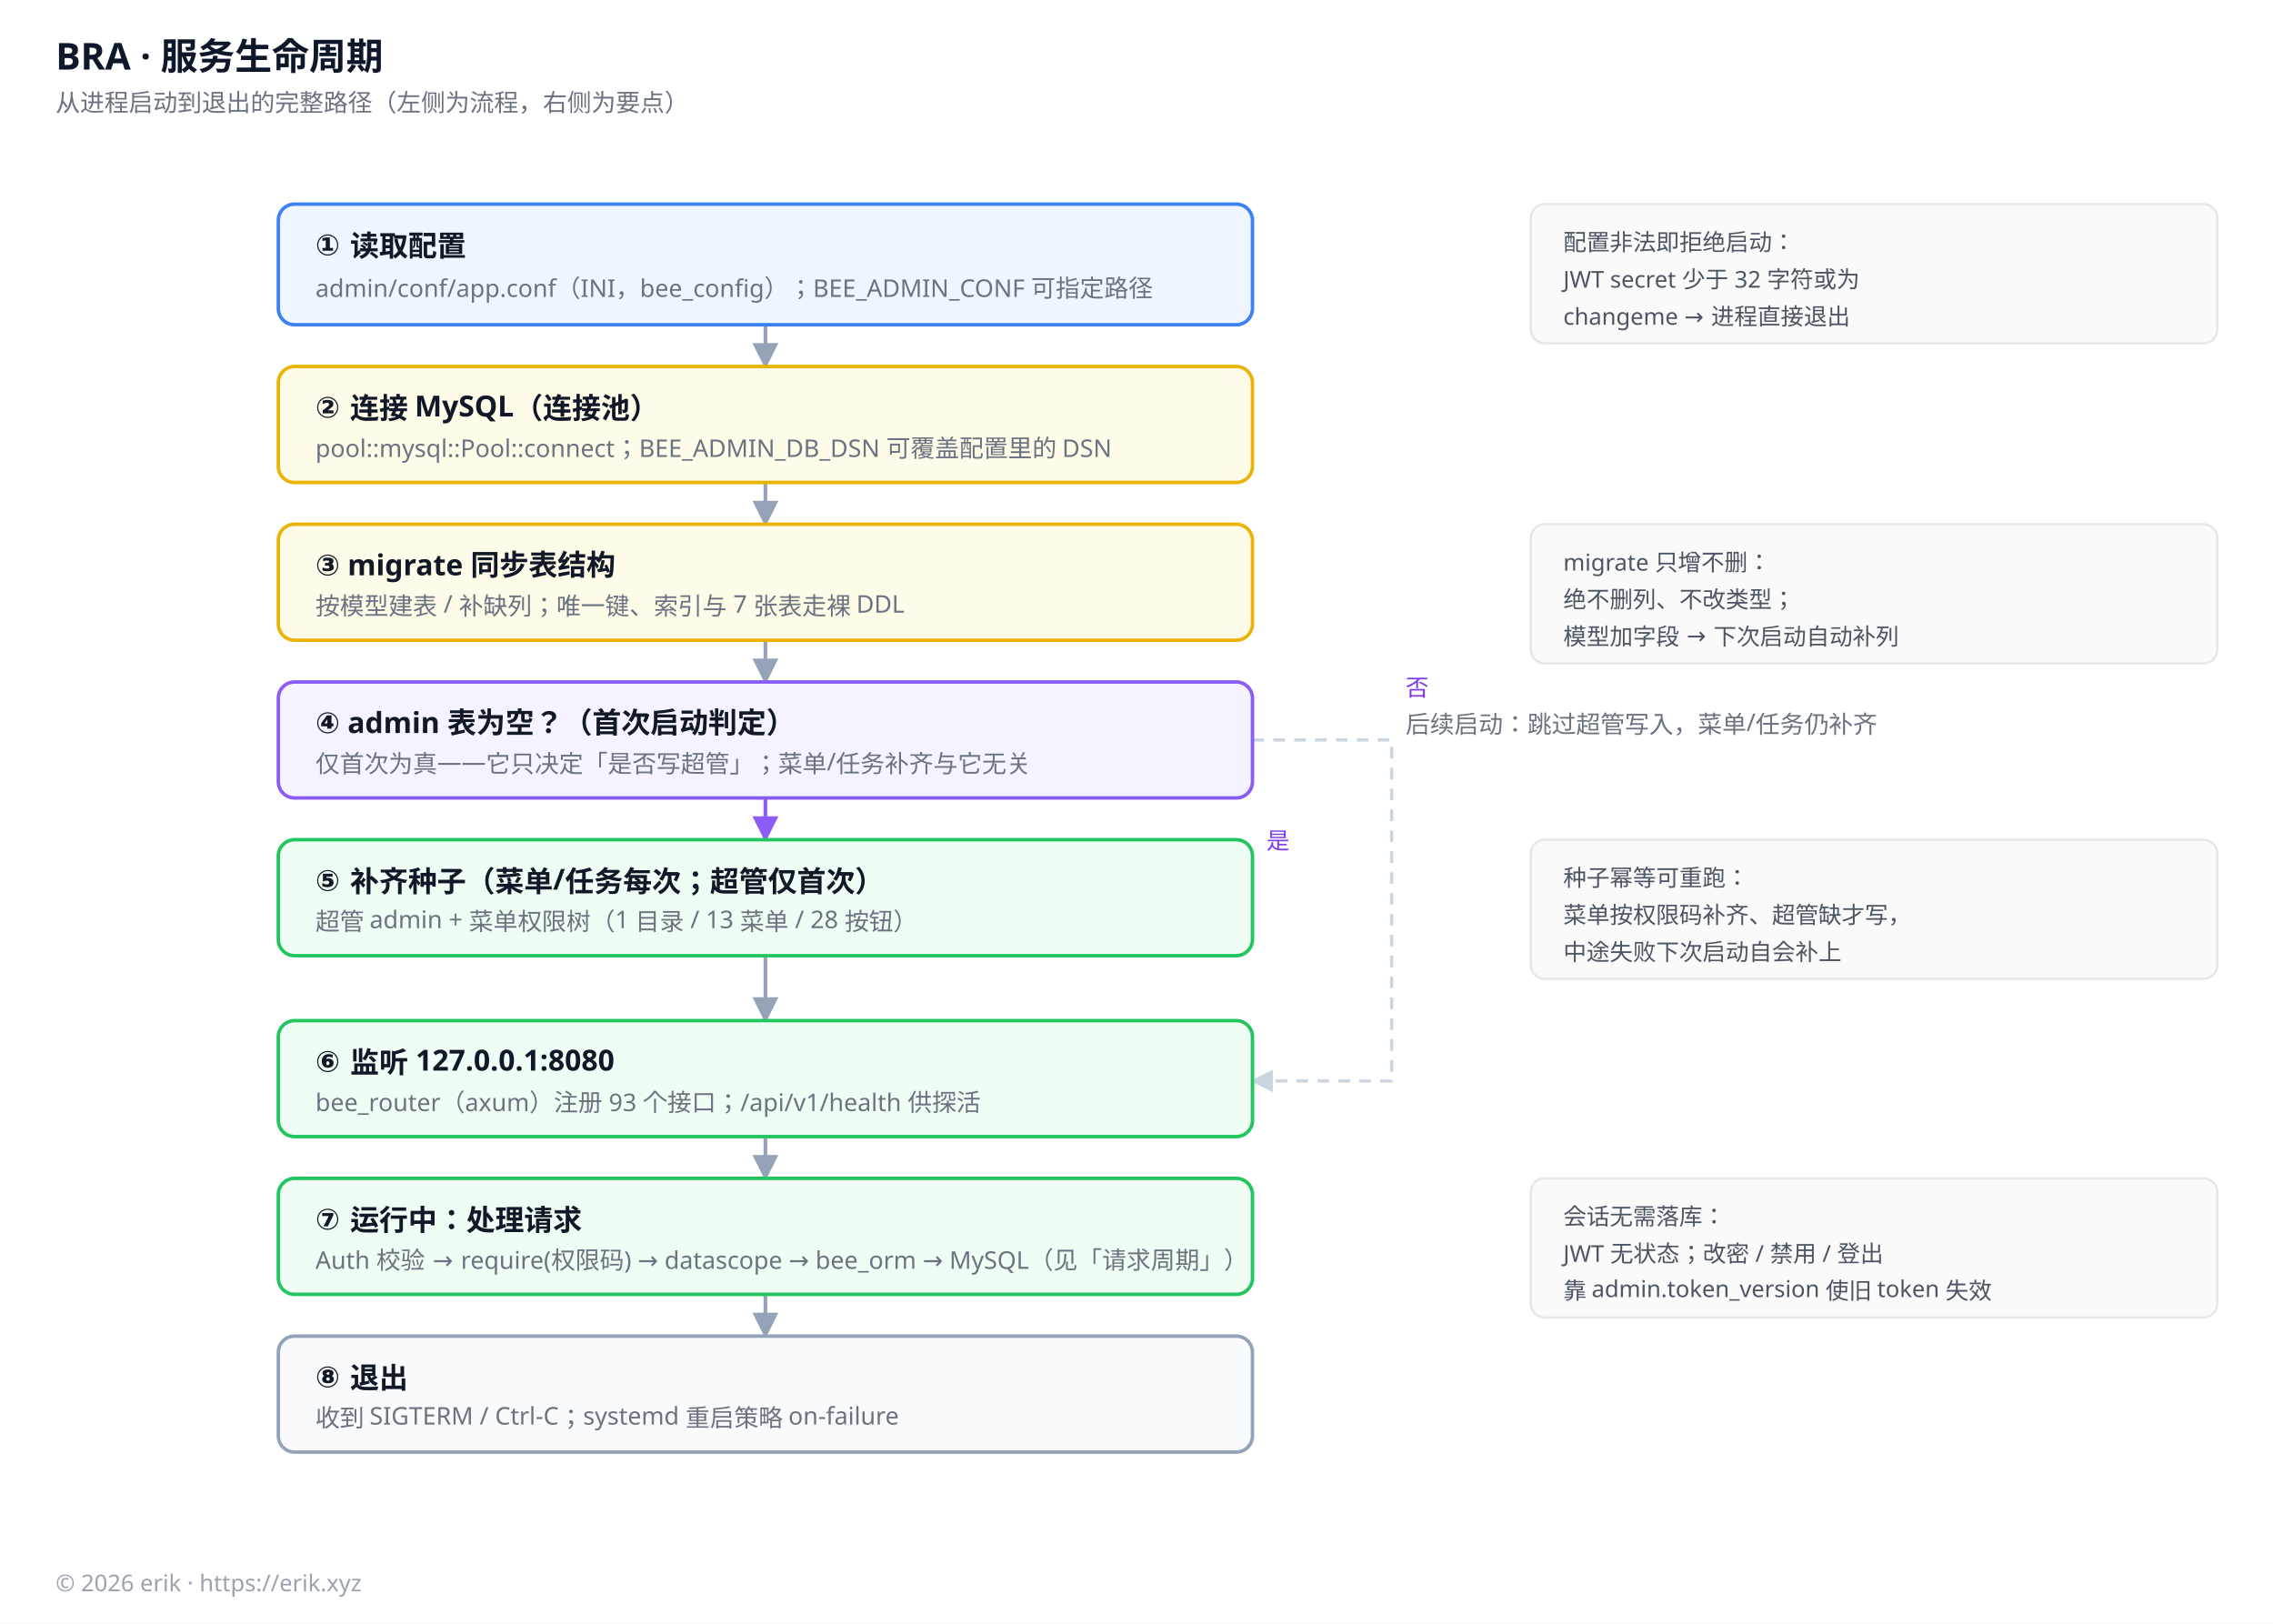
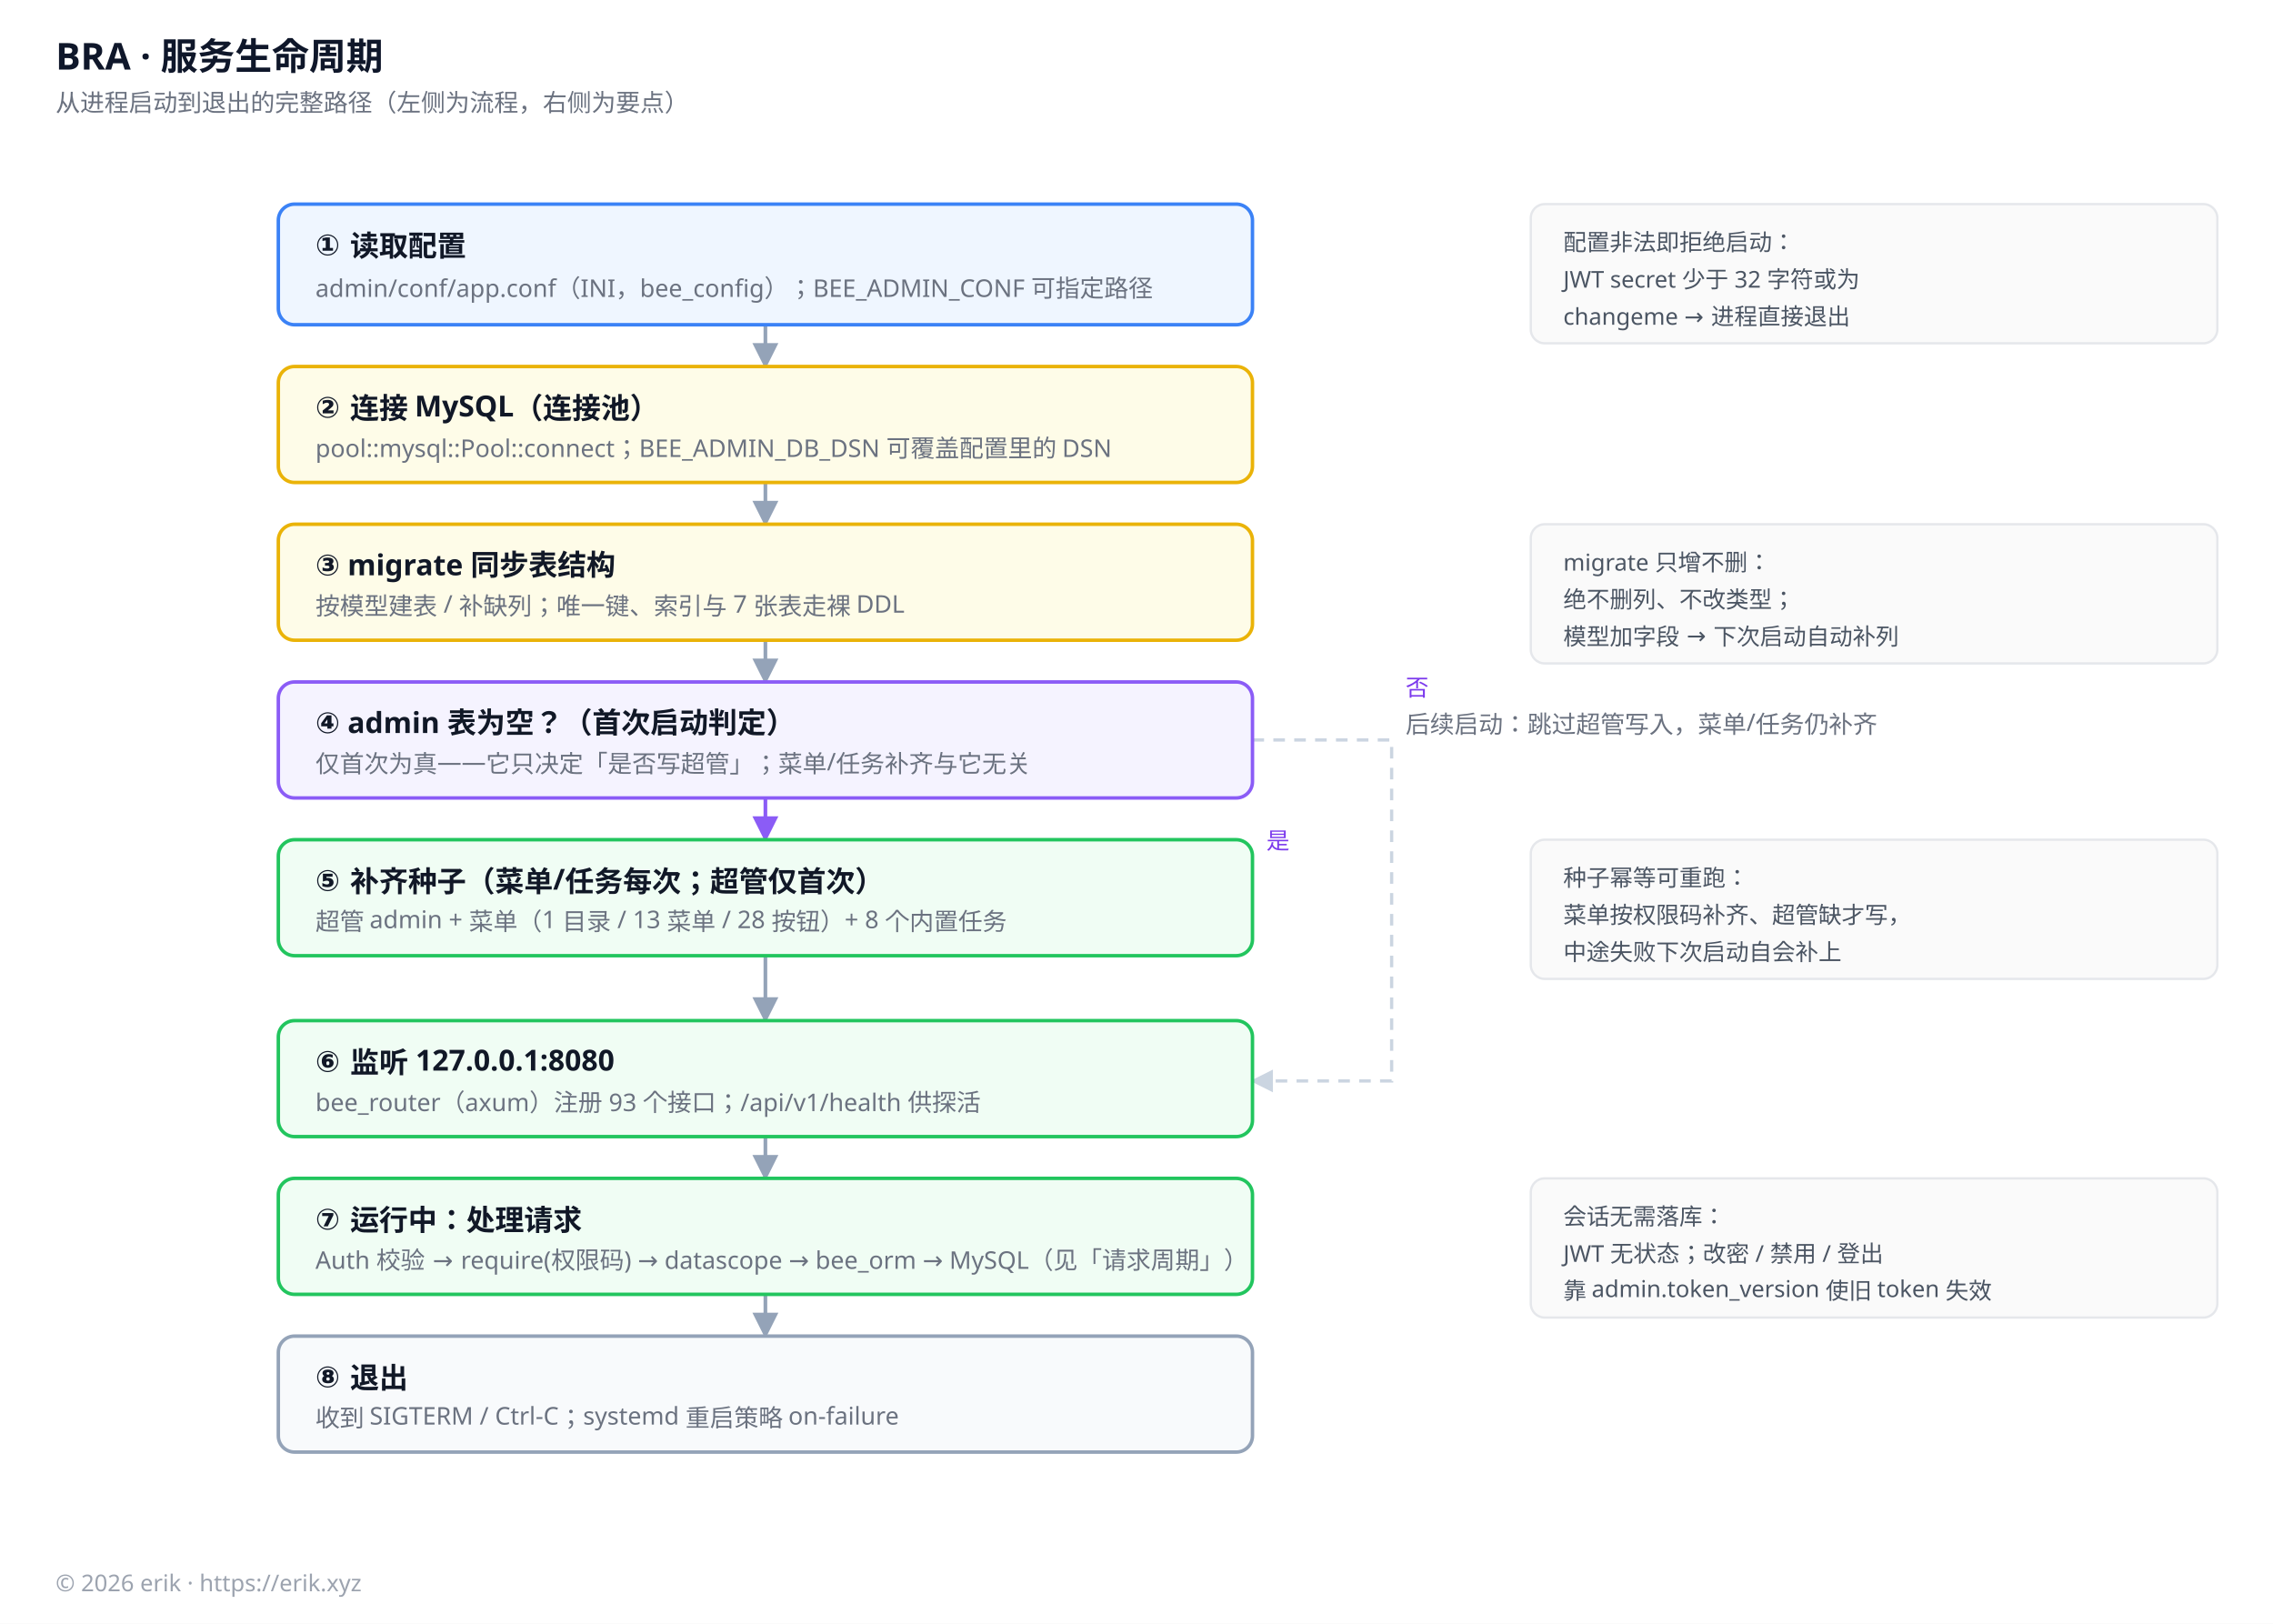
<svg xmlns="http://www.w3.org/2000/svg" viewBox="0 0 980 700" width="980" height="700" role="img" aria-label="BRA 服务生命周期图">
  <style>
    .bg { fill: #ffffff; }
    .box-start  { fill: #eff6ff; stroke: #3b82f6; stroke-width: 1.5; }
    .box-db     { fill: #fefce8; stroke: #eab308; stroke-width: 1.5; }
    .box-backend{ fill: #f0fdf4; stroke: #22c55e; stroke-width: 1.5; }
    .box-decision { fill: #f5f3ff; stroke: #8b5cf6; stroke-width: 1.5; }
    .box-end    { fill: #f8fafc; stroke: #94a3b8; stroke-width: 1.5; }
    .note       { fill: #fafafa; stroke: #e5e7eb; stroke-width: 1; }
    .t-name { font: 600 12.5px system-ui, "PingFang SC", "Microsoft YaHei", sans-serif; fill: #111827; }
    .t-sub  { font: 10.5px system-ui, "PingFang SC", "Microsoft YaHei", sans-serif; fill: #6b7280; }
    .t-note { font: 10px system-ui, "PingFang SC", "Microsoft YaHei", sans-serif; fill: #4b5563; }
    .t-edge { font: 10px system-ui, "PingFang SC", "Microsoft YaHei", sans-serif; fill: #7c3aed; }
    .t-title{ font: 700 16px system-ui, "PingFang SC", "Microsoft YaHei", sans-serif; fill: #0f172a; }
    .t-foot { font: 10px system-ui, "PingFang SC", "Microsoft YaHei", sans-serif; fill: #9ca3af; }
    .a  { stroke: #94a3b8; stroke-width: 1.6; fill: none; }
    .a-yes { stroke: #8b5cf6; stroke-width: 1.6; fill: none; }
    .a-no  { stroke: #cbd5e1; stroke-width: 1.4; fill: none; stroke-dasharray: 5 4; }
  </style>
  <defs>
    <marker id="a" viewBox="0 0 10 10" refX="9" refY="5" markerWidth="7" markerHeight="7" orient="auto-start-reverse">
      <path d="M0,0 L10,5 L0,10 z" fill="#94a3b8" />
    </marker>
    <marker id="ay" viewBox="0 0 10 10" refX="9" refY="5" markerWidth="7" markerHeight="7" orient="auto-start-reverse">
      <path d="M0,0 L10,5 L0,10 z" fill="#8b5cf6" />
    </marker>
    <marker id="an" viewBox="0 0 10 10" refX="9" refY="5" markerWidth="7" markerHeight="7" orient="auto-start-reverse">
      <path d="M0,0 L10,5 L0,10 z" fill="#cbd5e1" />
    </marker>
  </defs>
  <rect class="bg" x="0" y="0" width="980" height="700" />
  <text class="t-title" x="24" y="30">BRA · 服务生命周期</text>
  <text class="t-sub" x="24" y="48">从进程启动到退出的完整路径（左侧为流程，右侧为要点）</text>
  <path class="a" d="M330,140 L330,158" marker-end="url(#a)" />
  <path class="a" d="M330,208 L330,226" marker-end="url(#a)" />
  <path class="a" d="M330,276 L330,294" marker-end="url(#a)" />
  <path class="a-yes" d="M330,344 L330,362" marker-end="url(#ay)" />
  <path class="a" d="M330,412 L330,440" marker-end="url(#a)" />
  <path class="a" d="M330,490 L330,508" marker-end="url(#a)" />
  <path class="a" d="M330,558 L330,576" marker-end="url(#a)" />
  <path class="a-no" d="M540,319 L600,319 L600,466 L540,466" marker-end="url(#an)" />
  <text class="t-edge" x="606" y="300">否</text>
  <text class="t-sub" x="606" y="316">后续启动：跳过超管写入，菜单/任务仍补齐</text>
  <text class="t-edge" x="546" y="366">是</text>
  <rect class="box-start" x="120" y="88" width="420" height="52" rx="7" />
  <text class="t-name" x="136" y="110">① 读取配置</text>
  <text class="t-sub" x="136" y="128">admin/conf/app.conf（INI，bee_config）；BEE_ADMIN_CONF 可指定路径</text>
  <rect class="box-db" x="120" y="158" width="420" height="50" rx="7" />
  <text class="t-name" x="136" y="180">② 连接 MySQL（连接池）</text>
  <text class="t-sub" x="136" y="197">pool::mysql::Pool::connect；BEE_ADMIN_DB_DSN 可覆盖配置里的 DSN</text>
  <rect class="box-db" x="120" y="226" width="420" height="50" rx="7" />
  <text class="t-name" x="136" y="248">③ migrate 同步表结构</text>
  <text class="t-sub" x="136" y="265">按模型建表 / 补缺列；唯一键、索引与 7 张表走裸 DDL</text>
  <rect class="box-decision" x="120" y="294" width="420" height="50" rx="7" />
  <text class="t-name" x="136" y="316">④ admin 表为空？（首次启动判定）</text>
  <text class="t-sub" x="136" y="333">仅首次为真——它只决定「是否写超管」；菜单/任务补齐与它无关</text>
  <rect class="box-backend" x="120" y="362" width="420" height="50" rx="7" />
  <text class="t-name" x="136" y="384">⑤ 补齐种子（菜单/任务每次；超管仅首次）</text>
-   <text class="t-sub" x="136" y="401">超管 admin + 菜单权限树（1 目录 / 13 菜单 / 28 按钮）</text>
+   <text class="t-sub" x="136" y="401">超管 admin + 菜单（1 目录 / 13 菜单 / 28 按钮）+ 8 个内置任务</text>
  <rect class="box-backend" x="120" y="440" width="420" height="50" rx="7" />
  <text class="t-name" x="136" y="462">⑥ 监听 127.0.0.1:8080</text>
  <text class="t-sub" x="136" y="479">bee_router（axum）注册 93 个接口；/api/v1/health 供探活</text>
  <rect class="box-backend" x="120" y="508" width="420" height="50" rx="7" />
  <text class="t-name" x="136" y="530">⑦ 运行中：处理请求</text>
  <text class="t-sub" x="136" y="547">Auth 校验 → require(权限码) → datascope → bee_orm → MySQL（见「请求周期」）</text>
  <rect class="box-end" x="120" y="576" width="420" height="50" rx="7" />
  <text class="t-name" x="136" y="598">⑧ 退出</text>
  <text class="t-sub" x="136" y="615">收到 SIGTERM / Ctrl-C；systemd 重启策略 on-failure</text>
  <rect class="note" x="660" y="88" width="296" height="60" rx="6" />
  <text class="t-note" x="674" y="108">配置非法即拒绝启动：</text>
  <text class="t-note" x="674" y="124">JWT secret 少于 32 字符或为</text>
  <text class="t-note" x="674" y="140">changeme → 进程直接退出</text>
  <rect class="note" x="660" y="226" width="296" height="60" rx="6" />
  <text class="t-note" x="674" y="246">migrate 只增不删：</text>
  <text class="t-note" x="674" y="262">绝不删列、不改类型；</text>
  <text class="t-note" x="674" y="278">模型加字段 → 下次启动自动补列</text>
  <rect class="note" x="660" y="362" width="296" height="60" rx="6" />
  <text class="t-note" x="674" y="382">种子幂等可重跑：</text>
  <text class="t-note" x="674" y="398">菜单按权限码补齐、超管缺才写，</text>
  <text class="t-note" x="674" y="414">中途失败下次启动自会补上</text>
  <rect class="note" x="660" y="508" width="296" height="60" rx="6" />
  <text class="t-note" x="674" y="528">会话无需落库：</text>
  <text class="t-note" x="674" y="544">JWT 无状态；改密 / 禁用 / 登出</text>
  <text class="t-note" x="674" y="560">靠 admin.token_version 使旧 token 失效</text>
  <text class="t-foot" x="24" y="686">© 2026 erik · https://erik.xyz</text>
</svg>
